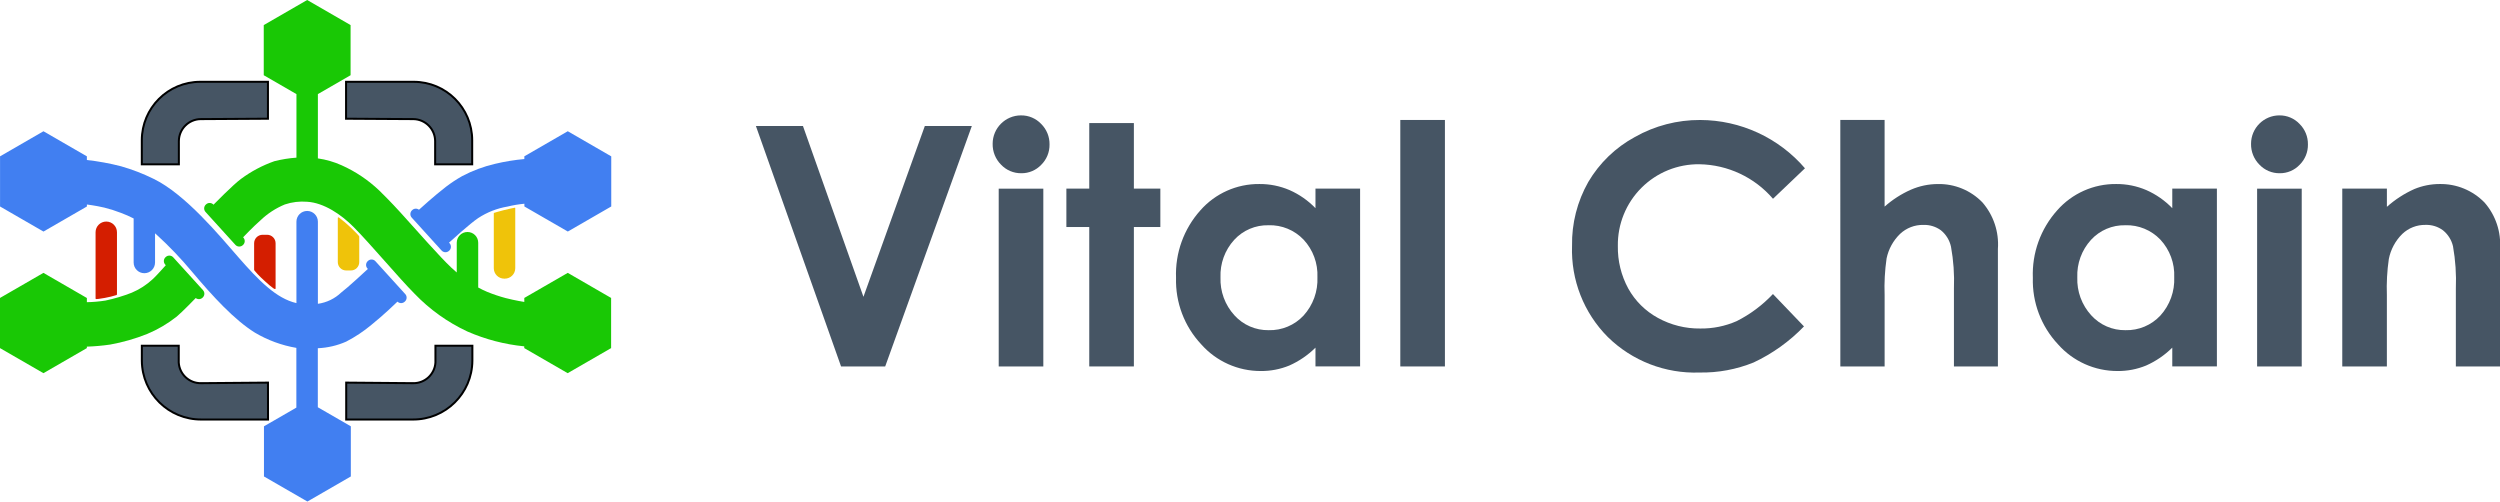
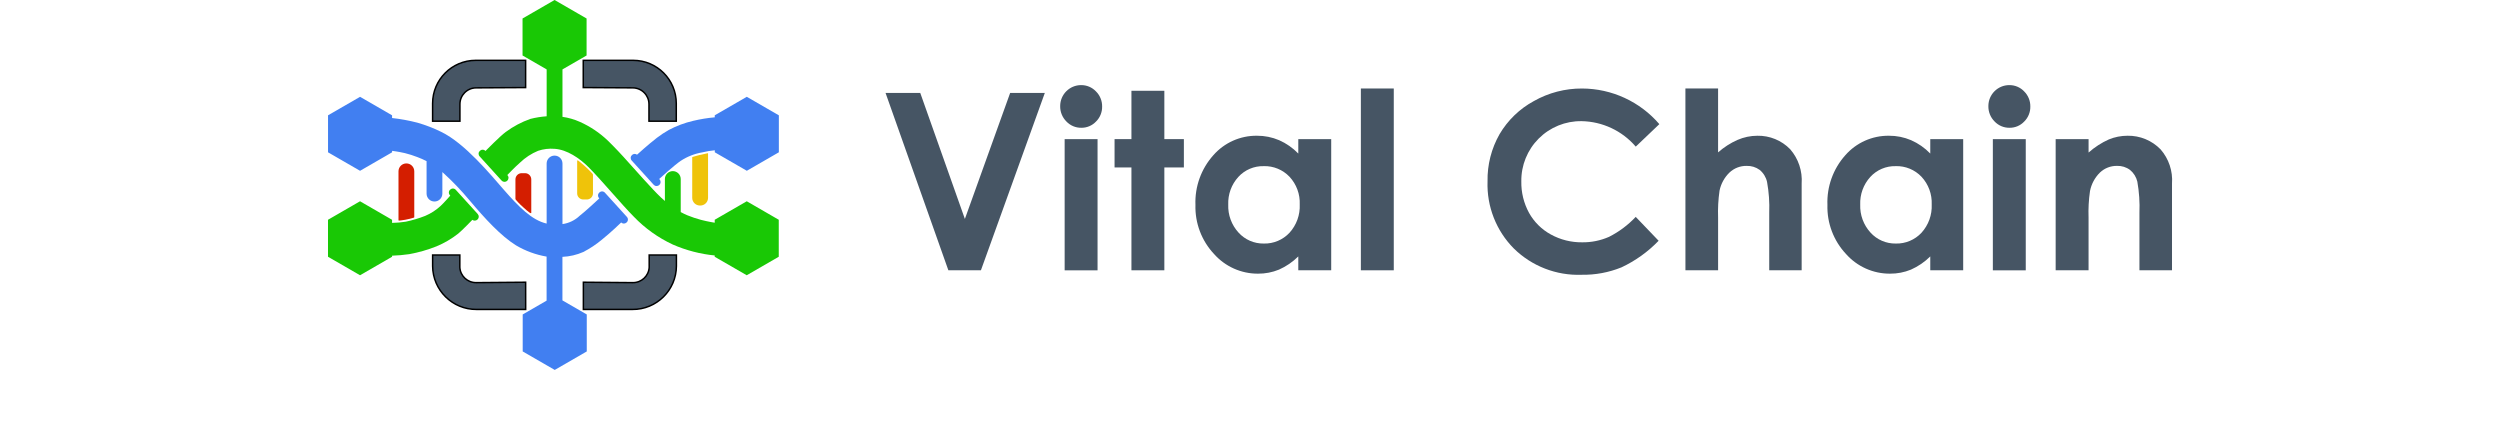
- <svg xmlns="http://www.w3.org/2000/svg" width="303.752" height="60.931" viewBox="0 0 303.752 60.931">
+ <svg xmlns="http://www.w3.org/2000/svg" width="353.752" height="60.931" viewBox="0 0 303.752 70.931">
  <defs>
    <style>
            .prefix__cls-1,.prefix__cls-2{fill:#465564}.prefix__cls-2{stroke:#000;stroke-miterlimit:10;stroke-width:.246px}.prefix__cls-3{fill:#efc30a}.prefix__cls-4{fill:#d41e00}.prefix__cls-5{fill:#417ff1}.prefix__cls-6{fill:#19c805}
        </style>
  </defs>
  <g id="prefix__Group_4479" data-name="Group 4479" transform="translate(-9094.019 -857.149)">
    <g id="prefix__Group_4480" data-name="Group 4480" transform="translate(9185.861 871.168)">
      <path id="prefix__Path_1135" d="M519.565 98.087h5.717l7.35 20.753 7.457-20.753h5.711L535.274 127.3h-5.362z" class="prefix__cls-1" data-name="Path 1135" transform="translate(-519.565 -96.796)" />
      <path id="prefix__Path_1136" d="M659.51 91.96a3.315 3.315 0 0 1 2.444 1.033 3.43 3.43 0 0 1 1.02 2.5 3.388 3.388 0 0 1-1.01 2.472 3.275 3.275 0 0 1-2.416 1.023 3.323 3.323 0 0 1-2.466-1.042 3.488 3.488 0 0 1-1.019-2.532 3.452 3.452 0 0 1 3.445-3.456zm-2.711 8.9h5.421v21.607h-5.42z" class="prefix__cls-1" data-name="Path 1136" transform="translate(-627.298 -91.959)" />
      <path id="prefix__Path_1137" d="M701.352 96.391h5.421v7.963h3.217v4.667h-3.217v16.94h-5.421v-16.94h-2.78v-4.667h2.78z" class="prefix__cls-1" data-name="Path 1137" transform="translate(-660.849 -95.457)" />
      <path id="prefix__Path_1138" d="M778.741 132.1h5.422v21.6h-5.422v-2.28a10.623 10.623 0 0 1-3.184 2.175 8.908 8.908 0 0 1-3.461.665 9.616 9.616 0 0 1-7.24-3.247 11.33 11.33 0 0 1-3.056-8.073 11.607 11.607 0 0 1 2.956-8.2 9.417 9.417 0 0 1 7.181-3.2 9.133 9.133 0 0 1 3.65.735 9.972 9.972 0 0 1 3.154 2.2zm-5.7 4.449a5.479 5.479 0 0 0-4.177 1.777 6.4 6.4 0 0 0-1.662 4.558 6.473 6.473 0 0 0 1.692 4.607 5.483 5.483 0 0 0 4.166 1.807 5.585 5.585 0 0 0 4.236-1.778 6.5 6.5 0 0 0 1.682-4.657 6.311 6.311 0 0 0-1.682-4.567 5.653 5.653 0 0 0-4.254-1.75z" class="prefix__cls-1" data-name="Path 1138" transform="translate(-710.753 -123.2)" />
      <path id="prefix__Path_1139" d="M891.1 94.6h5.421v29.948H891.1z" class="prefix__cls-1" data-name="Path 1139" transform="translate(-812.805 -94.043)" />
      <path id="prefix__Path_1140" d="M1018.445 100.47l-3.889 3.707a12.043 12.043 0 0 0-8.929-4.194 9.784 9.784 0 0 0-9.921 9.92 10.43 10.43 0 0 0 1.27 5.188 9.1 9.1 0 0 0 3.591 3.558 10.429 10.429 0 0 0 5.159 1.292 10.63 10.63 0 0 0 4.425-.9 15.859 15.859 0 0 0 4.4-3.29l3.77 3.934a20.685 20.685 0 0 1-6.117 4.381 16.708 16.708 0 0 1-6.573 1.222 15.131 15.131 0 0 1-11.151-4.32 14.953 14.953 0 0 1-4.339-11.072 15.155 15.155 0 0 1 1.976-7.765 14.692 14.692 0 0 1 5.66-5.461 15.962 15.962 0 0 1 7.934-2.065 16.84 16.84 0 0 1 12.73 5.869z" class="prefix__cls-1" data-name="Path 1140" transform="translate(-890.979 -94.045)" />
      <path id="prefix__Path_1141" d="M1144.79 94.6h5.382v10.526a12.349 12.349 0 0 1 3.2-2.056 8.243 8.243 0 0 1 3.257-.685 7.337 7.337 0 0 1 5.422 2.224 7.774 7.774 0 0 1 1.887 5.66v14.279h-5.342v-9.473a23.325 23.325 0 0 0-.358-5.084 3.548 3.548 0 0 0-1.222-1.986 3.43 3.43 0 0 0-2.135-.655 4.025 4.025 0 0 0-2.83 1.092 5.79 5.79 0 0 0-1.638 2.979 24.652 24.652 0 0 0-.239 4.448v8.679h-5.38z" class="prefix__cls-1" data-name="Path 1141" transform="translate(-1013.034 -94.043)" />
      <path id="prefix__Path_1142" d="M1272.74 132.1h5.422v21.6h-5.422v-2.28a10.625 10.625 0 0 1-3.184 2.175 8.908 8.908 0 0 1-3.461.665 9.617 9.617 0 0 1-7.24-3.247 11.329 11.329 0 0 1-3.055-8.073 11.608 11.608 0 0 1 2.955-8.2 9.417 9.417 0 0 1 7.181-3.2 9.133 9.133 0 0 1 3.65.735 9.972 9.972 0 0 1 3.154 2.2zm-5.7 4.449a5.479 5.479 0 0 0-4.177 1.777 6.405 6.405 0 0 0-1.662 4.558 6.474 6.474 0 0 0 1.692 4.607 5.483 5.483 0 0 0 4.166 1.807 5.585 5.585 0 0 0 4.236-1.778 6.5 6.5 0 0 0 1.682-4.657 6.31 6.31 0 0 0-1.682-4.567 5.654 5.654 0 0 0-4.254-1.75z" class="prefix__cls-1" data-name="Path 1142" transform="translate(-1100.65 -123.2)" />
      <path id="prefix__Path_1143" d="M1385.051 91.96a3.314 3.314 0 0 1 2.444 1.033 3.43 3.43 0 0 1 1.02 2.5 3.388 3.388 0 0 1-1.01 2.472 3.274 3.274 0 0 1-2.416 1.023 3.323 3.323 0 0 1-2.466-1.042 3.487 3.487 0 0 1-1.019-2.532 3.452 3.452 0 0 1 3.445-3.456zm-2.71 8.9h5.421v21.607h-5.421z" class="prefix__cls-1" data-name="Path 1143" transform="translate(-1199.943 -91.959)" />
      <path id="prefix__Path_1144" d="M1434.2 132.093h5.422v2.214a13 13 0 0 1 3.341-2.163 8.075 8.075 0 0 1 3.064-.608 7.418 7.418 0 0 1 5.454 2.244 7.706 7.706 0 0 1 1.884 5.64v14.28H1448v-9.462a23.932 23.932 0 0 0-.346-5.138 3.52 3.52 0 0 0-1.209-1.934 3.384 3.384 0 0 0-2.13-.665 3.991 3.991 0 0 0-2.824 1.1 5.869 5.869 0 0 0-1.635 3.045 24.532 24.532 0 0 0-.237 4.383v8.671h-5.419z" class="prefix__cls-1" data-name="Path 1144" transform="translate(-1241.455 -123.196)" />
    </g>
    <g id="prefix__Group_4481" data-name="Group 4481" transform="translate(9094.019 857.149)">
      <path id="prefix__Path_1145" d="M164.247 243.366h-8.088a7.191 7.191 0 0 1-7.24-7.142V234.4h4.481v2.041a2.666 2.666 0 0 0 2.713 2.509l8.129-.067z" class="prefix__cls-2" data-name="Path 1145" transform="translate(-131.684 -192.394)" />
      <path id="prefix__Path_1146" d="M287.471 243.366h8.088a7.192 7.192 0 0 0 7.24-7.142V234.4h-4.486v2.041a2.665 2.665 0 0 1-2.713 2.509l-8.129-.067z" class="prefix__cls-2" data-name="Path 1146" transform="translate(-245.406 -192.394)" />
      <path id="prefix__Path_1147" d="M153.417 62.658v2.812h-4.5v-2.924a7.1 7.1 0 0 1 7.1-7.1h8.224v4.484l-8.164.048a2.684 2.684 0 0 0-2.66 2.68z" class="prefix__cls-2" data-name="Path 1147" transform="translate(-131.686 -45.506)" />
      <path id="prefix__Path_1148" d="M298.152 62.658v2.812h4.5v-2.924a7.1 7.1 0 0 0-7.1-7.1h-8.224v4.484l8.164.048a2.684 2.684 0 0 1 2.66 2.68z" class="prefix__cls-2" data-name="Path 1148" transform="translate(-245.281 -45.506)" />
      <path id="prefix__Path_1149" d="M281.766 152.784v-5.363a.08.08 0 0 1 .127-.064 16.153 16.153 0 0 1 1.436 1.216c.634.607.907.911 1 1.023a.178.178 0 0 1 .042.117v3.072a1.013 1.013 0 0 1-1.013 1.013h-.583a1.013 1.013 0 0 1-1.009-1.014z" class="prefix__cls-3" data-name="Path 1149" transform="translate(-240.723 -120.936)" />
      <path id="prefix__Path_1150" d="M117.537 159.525v-8.031a1.3 1.3 0 0 1 1.3-1.3 1.3 1.3 0 0 1 1.3 1.3v7.54a.1.1 0 0 1-.069.093c-.1.03-.314.091-.669.187a14.165 14.165 0 0 1-1.469.274 3.114 3.114 0 0 1-.311.025.087.087 0 0 1-.09-.087z" class="prefix__cls-4" data-name="Path 1150" transform="translate(-105.925 -123.275)" />
      <path id="prefix__Path_1151" d="M225.037 163.427v-3.2a1.032 1.032 0 0 1 1.033-1.032h.544a1.032 1.032 0 0 1 1.032 1.032v5.5c0 .05-.049.069-.1.054-.114-.036-.221-.1-.649-.458-.323-.269-.653-.589-1.023-.927a10.292 10.292 0 0 1-.8-.861.176.176 0 0 1-.037-.108z" class="prefix__cls-4" data-name="Path 1151" transform="translate(-194.161 -130.67)" />
      <path id="prefix__Path_1152" d="M387.529 148.15v-6.657a.069.069 0 0 1 .05-.066c.137-.039.547-.171 1.149-.321s1.161-.27 1.35-.3a.05.05 0 0 1 .059.049v7.3a1.269 1.269 0 0 1-1.269 1.269h-.07a1.269 1.269 0 0 1-1.269-1.27z" class="prefix__cls-3" data-name="Path 1152" transform="translate(-327.533 -115.568)" />
      <path id="prefix__Path_1153" d="M102.008 108.786l-3.626-3.995a.634.634 0 0 0-.9-.043l-.027.025a.634.634 0 0 0-.043.9l.051.056c-.269.251-2.447 2.272-3.237 2.864a5.116 5.116 0 0 1-2.835 1.371v-9.977a1.3 1.3 0 1 0-2.608 0v9.893c-2.452-.567-4.569-2.733-7.036-5.553-2.246-2.567-6.42-7.66-10.34-9.557a23.57 23.57 0 0 0-3.931-1.515 30.054 30.054 0 0 0-4.153-.763v-.444L58.049 89l-5.277 3.047v6.093l5.277 3.047 5.277-3.047v-.24s1.029.122 2.116.376a17.046 17.046 0 0 1 2.038.647 14.3 14.3 0 0 1 1.525.672v5.352a1.3 1.3 0 0 0 1.3 1.3 1.3 1.3 0 0 0 1.3-1.3V101.4l.175.155a45.848 45.848 0 0 1 4.3 4.494c2.553 3.033 5.161 5.867 7.659 7.42a14.787 14.787 0 0 0 5.036 1.851v7.256l-3.936 2.273v6.093l5.277 3.047 5.277-3.047v-6.093l-4.01-2.315v-7.172a9.548 9.548 0 0 0 3.438-.8 16.728 16.728 0 0 0 3.064-2.034c1.533-1.233 2.991-2.65 3.174-2.828a.633.633 0 0 0 .867.018l.027-.025a.635.635 0 0 0 .055-.907z" class="prefix__cls-5" data-name="Path 1153" transform="translate(-52.767 -73.052)" />
      <path id="prefix__Path_1154" d="M350.095 89l-5.277 3.047v.332a25.117 25.117 0 0 0-3.553.581 16.594 16.594 0 0 0-4.016 1.5 17.3 17.3 0 0 0-1.952 1.288c-1.477 1.147-3.022 2.552-3.281 2.79a.633.633 0 0 0-.81.034l-.027.025a.634.634 0 0 0-.043.9l3.626 3.995a.635.635 0 0 0 .9.043l.027-.025a.634.634 0 0 0 .044-.9l-.067-.074c.3-.272 2.542-2.311 3.53-2.975a9.329 9.329 0 0 1 3.591-1.411 13.952 13.952 0 0 1 2.037-.341v.331l5.277 3.047 5.277-3.047v-6.087z" class="prefix__cls-5" data-name="Path 1154" transform="translate(-281.11 -73.055)" />
      <path id="prefix__Path_1155" d="M77.414 177.506l-3.626-3.995a.634.634 0 0 0-.9-.043l-.027.025a.634.634 0 0 0-.043.9l.069.076s-1.121 1.271-1.58 1.687a8.746 8.746 0 0 1-2.564 1.656 20.073 20.073 0 0 1-3.179.95 16.215 16.215 0 0 1-2.266.2v-.51L58.02 175.4l-5.277 3.047v6.093l5.277 3.047 5.277-3.047v-.177a25.748 25.748 0 0 0 2.827-.251 23.219 23.219 0 0 0 4.5-1.29 15.307 15.307 0 0 0 3.567-2.092c.7-.575 2.331-2.271 2.331-2.271l-.007-.007a.633.633 0 0 0 .822-.024l.027-.025a.635.635 0 0 0 .043-.9z" class="prefix__cls-6" data-name="Path 1155" transform="translate(-52.743 -142.246)" />
      <path id="prefix__Path_1156" d="M235.363 33.153l-5.278 3.047v.487s-1.1-.17-2.265-.471a18.848 18.848 0 0 1-2.227-.747 11.605 11.605 0 0 1-1.108-.535v-5.443a1.3 1.3 0 1 0-2.608 0v3.615c-.218-.187-.432-.376-.639-.57-1.455-1.365-4.132-4.437-6.194-6.711-1.179-1.3-2.213-2.314-2.564-2.66a16.222 16.222 0 0 0-4.6-3.088 10.752 10.752 0 0 0-2.875-.832v-7.812l3.973-2.294V3.047L203.705 0l-5.277 3.047V9.14l3.973 2.294v7.721a15.351 15.351 0 0 0-2.68.43 15.383 15.383 0 0 0-4.055 2.15c-.938.68-3.342 3.135-3.342 3.135a.634.634 0 0 0-.9-.043l-.027.025a.634.634 0 0 0-.043.9l3.626 3.995a.635.635 0 0 0 .9.043l.027-.025a.634.634 0 0 0 .043-.9l-.03-.033c.143-.15 1.246-1.305 2.085-2.038a9.542 9.542 0 0 1 2.985-1.953 6.761 6.761 0 0 1 2.713-.327c2.031.123 4.128 1.541 5.64 3.064 2.084 2.1 5.472 6.165 7.409 8.11a21.454 21.454 0 0 0 6.427 4.594 22.964 22.964 0 0 0 6.9 1.8v.212l5.277 3.047 5.277-3.047V36.2z" class="prefix__cls-6" data-name="Path 1156" transform="translate(-166.382)" />
    </g>
  </g>
</svg>
